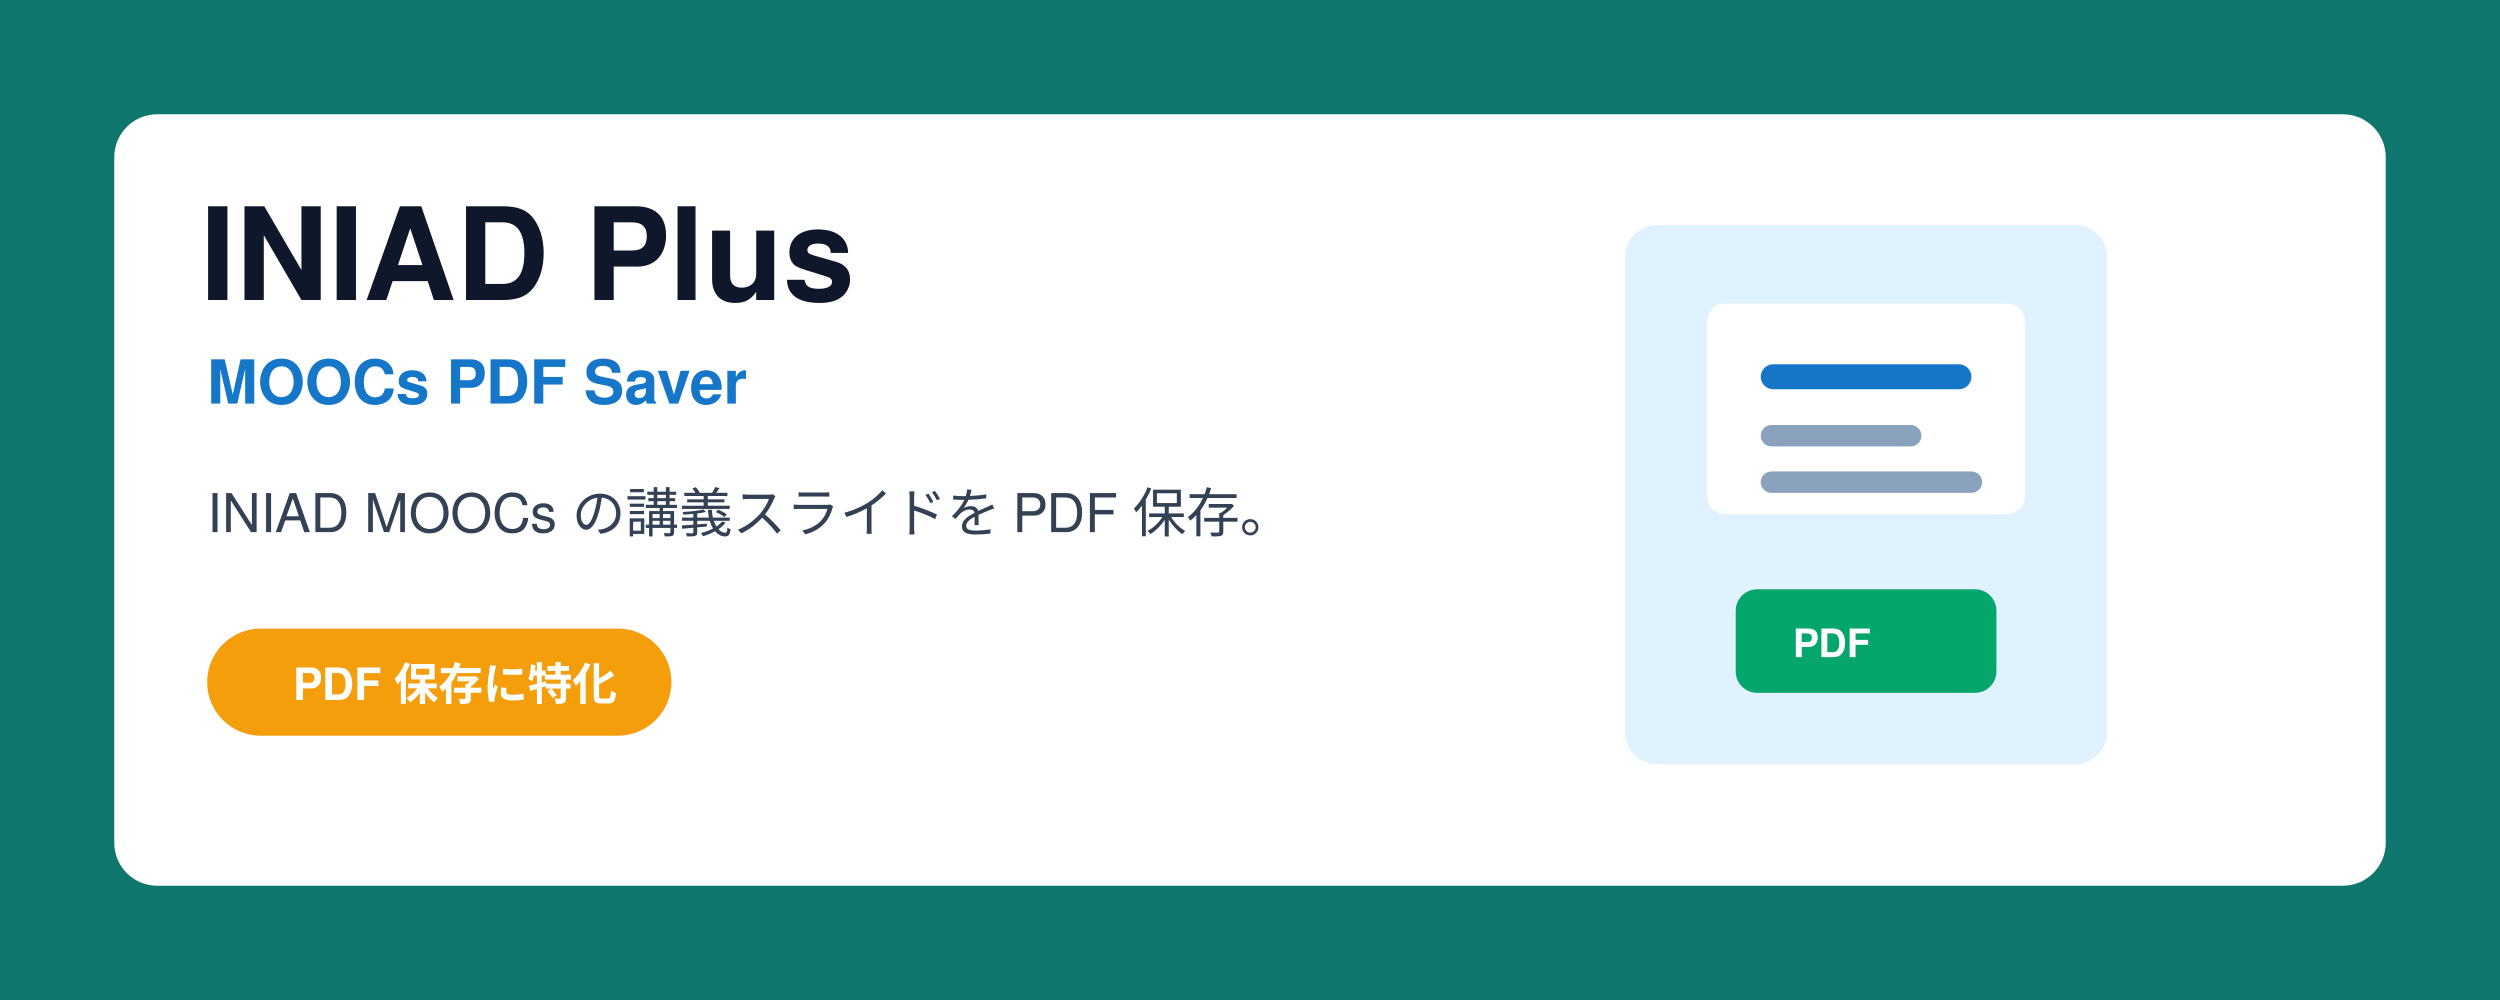
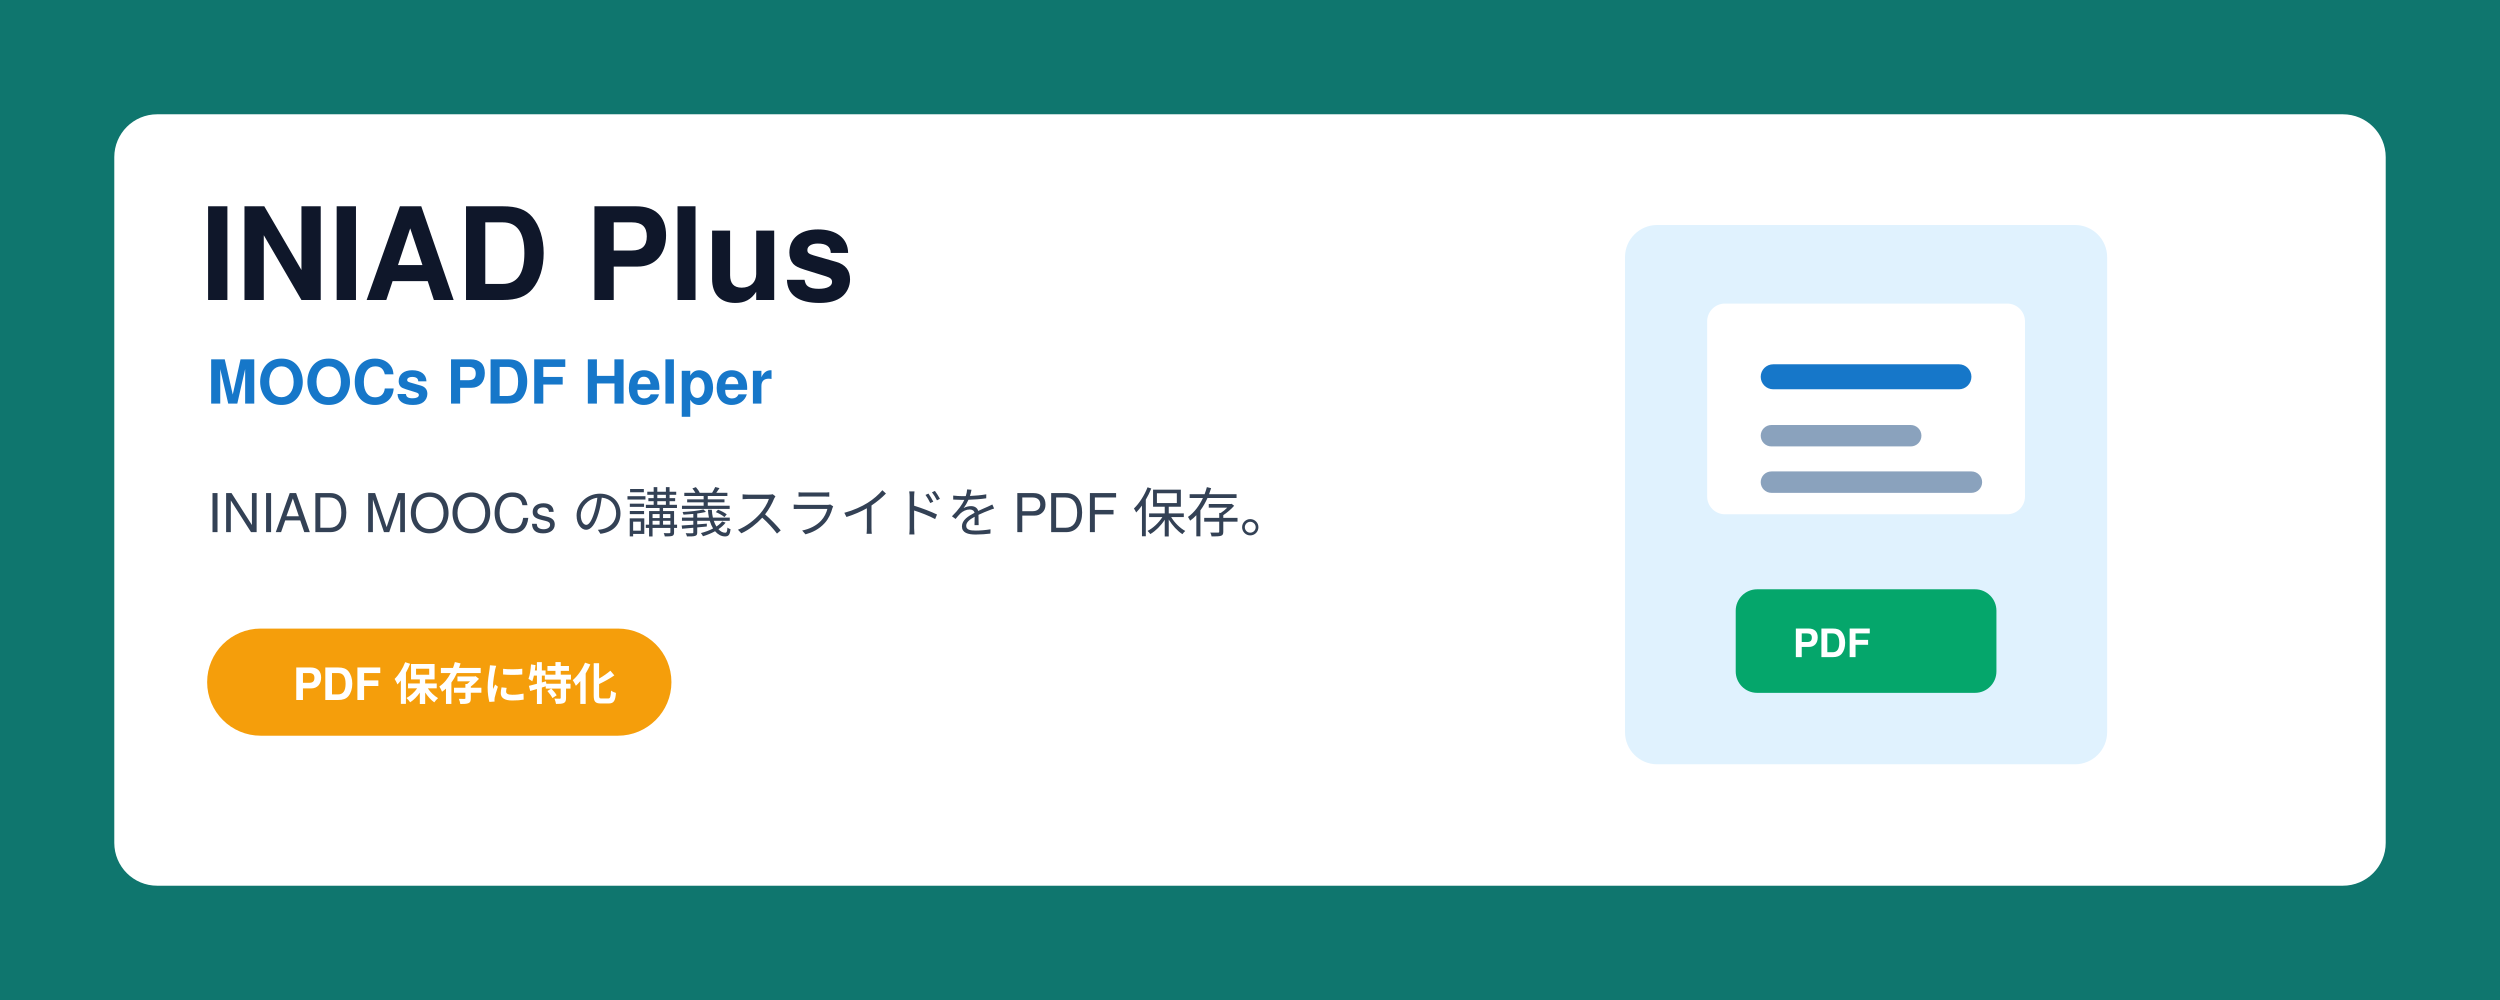
<svg xmlns="http://www.w3.org/2000/svg" width="1400" height="560" viewBox="0 0 1400 560">
  <rect width="1400" height="560" fill="#f8fafc" />
  <rect x="0" y="0" width="1400" height="560" fill="#0f766e" />
  <rect x="64" y="64" width="1272" height="432" rx="24" fill="#ffffff" />
  <text x="112" y="168" font-size="72" font-weight="700" font-family="Helvetica, Arial, sans-serif" fill="#0f172a">INIAD Plus</text>
-   <text x="116" y="226" font-size="34" font-weight="700" font-family="Helvetica, Arial, sans-serif" fill="#1677c9">MOOCs PDF Saver</text>
+   <text x="116" y="226" font-size="34" font-weight="700" font-family="Helvetica, Arial, sans-serif" fill="#1677c9">MOOCs PDF Helper</text>
  <text x="116" y="298" font-size="30" font-family="Helvetica, Arial, sans-serif" fill="#334155">INIAD MOOCs の講義スライドを PDF 保存。</text>
  <rect x="116" y="352" width="260" height="60" rx="30" fill="#f59e0b" />
  <text x="164" y="392" font-size="25" font-weight="700" font-family="Helvetica, Arial, sans-serif" fill="#ffffff">PDF 保存に特化</text>
  <rect x="910" y="126" width="270" height="302" rx="18" fill="#e0f2fe" />
  <rect x="956" y="170" width="178" height="118" rx="10" fill="#ffffff" />
  <rect x="986" y="204" width="118" height="14" rx="7" fill="#1677c9" />
  <rect x="986" y="238" width="90" height="12" rx="6" fill="#8aa2bd" />
  <rect x="986" y="264" width="124" height="12" rx="6" fill="#8aa2bd" />
  <rect x="972" y="330" width="146" height="58" rx="12" fill="#05a66b" />
  <text x="1004" y="368" font-size="22" font-weight="700" font-family="Helvetica, Arial, sans-serif" fill="#ffffff">PDF</text>
</svg>
